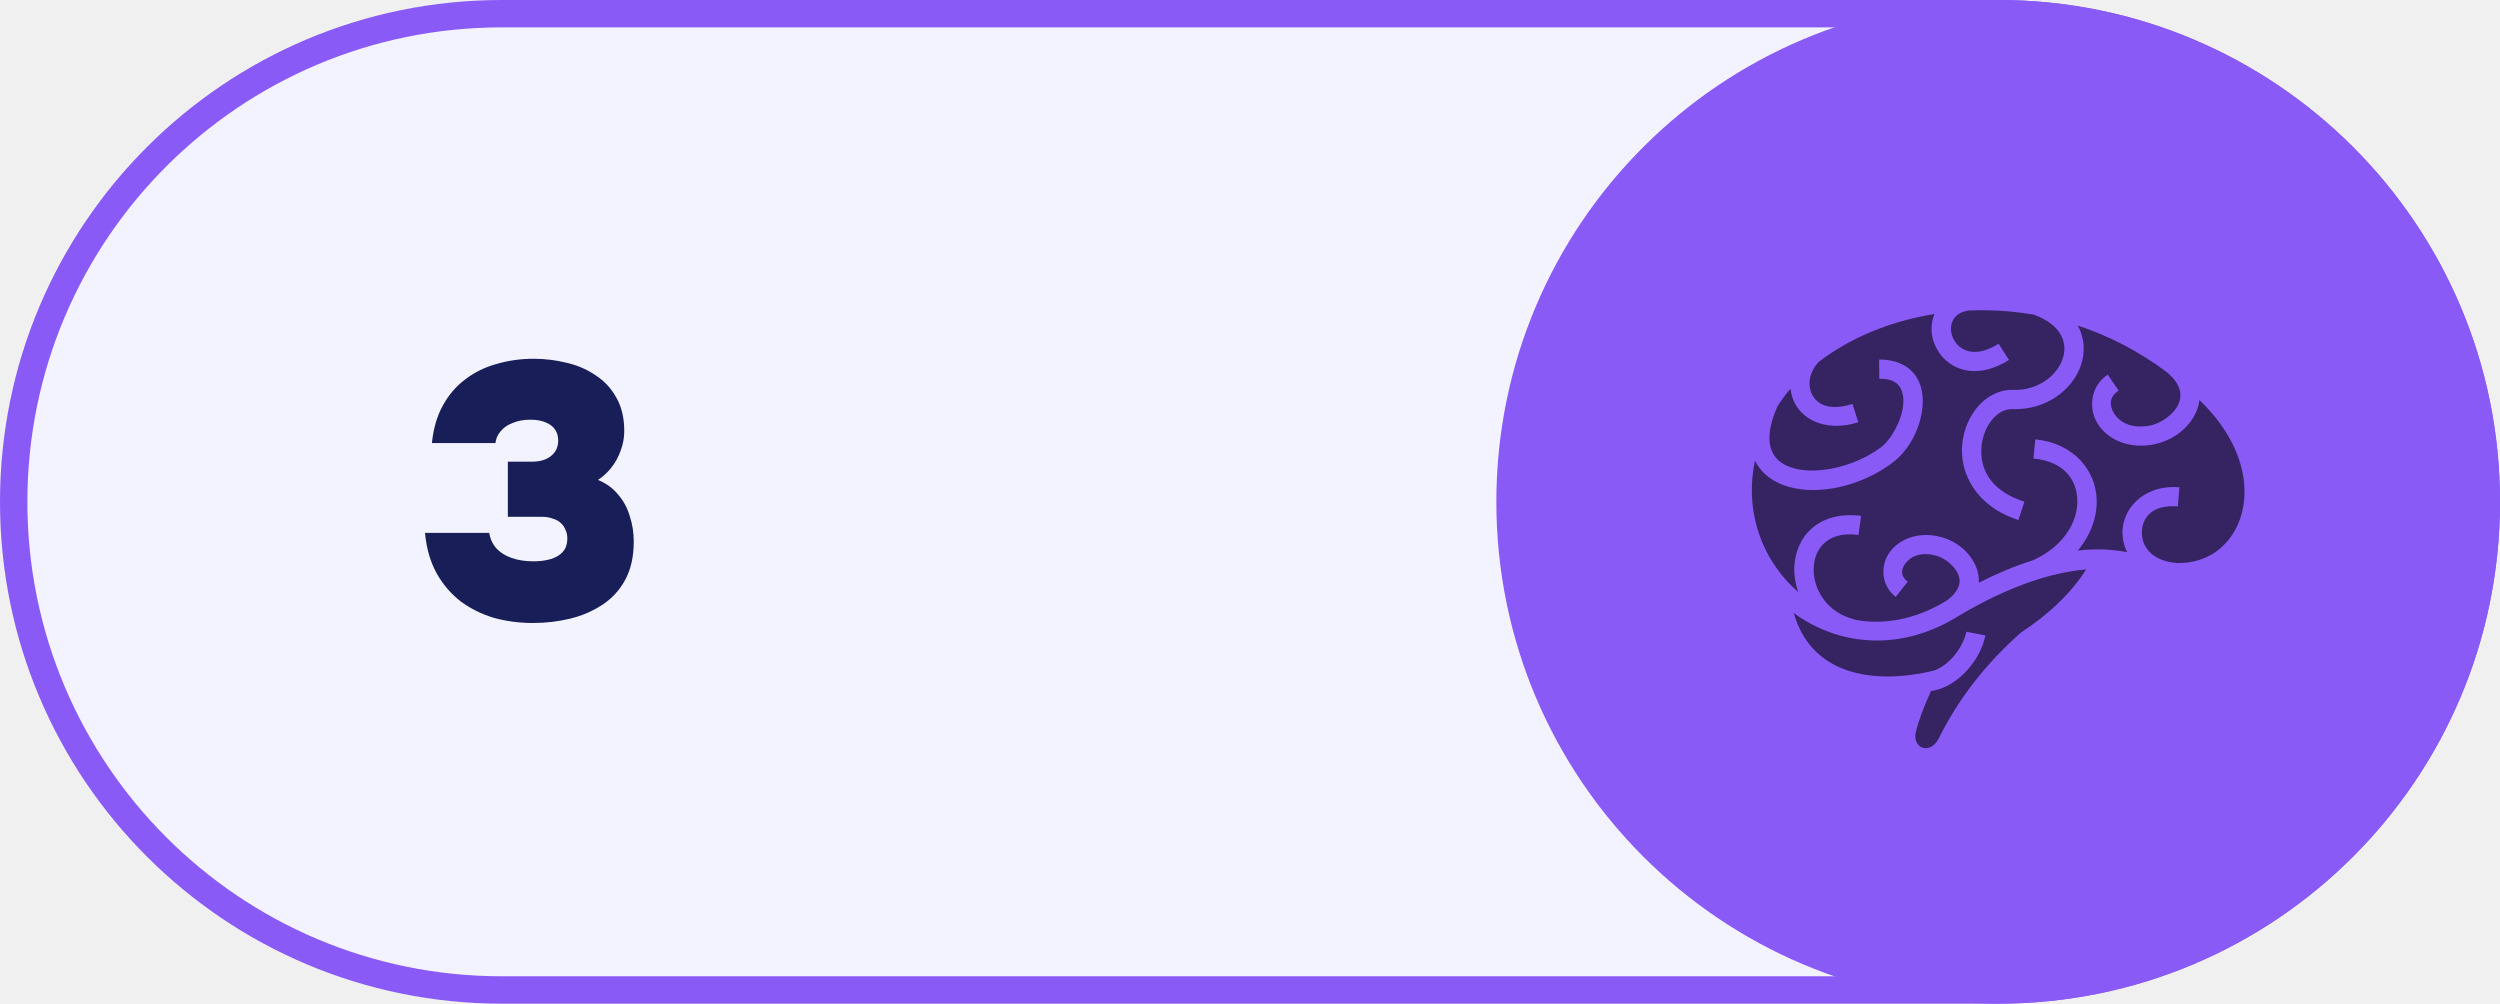
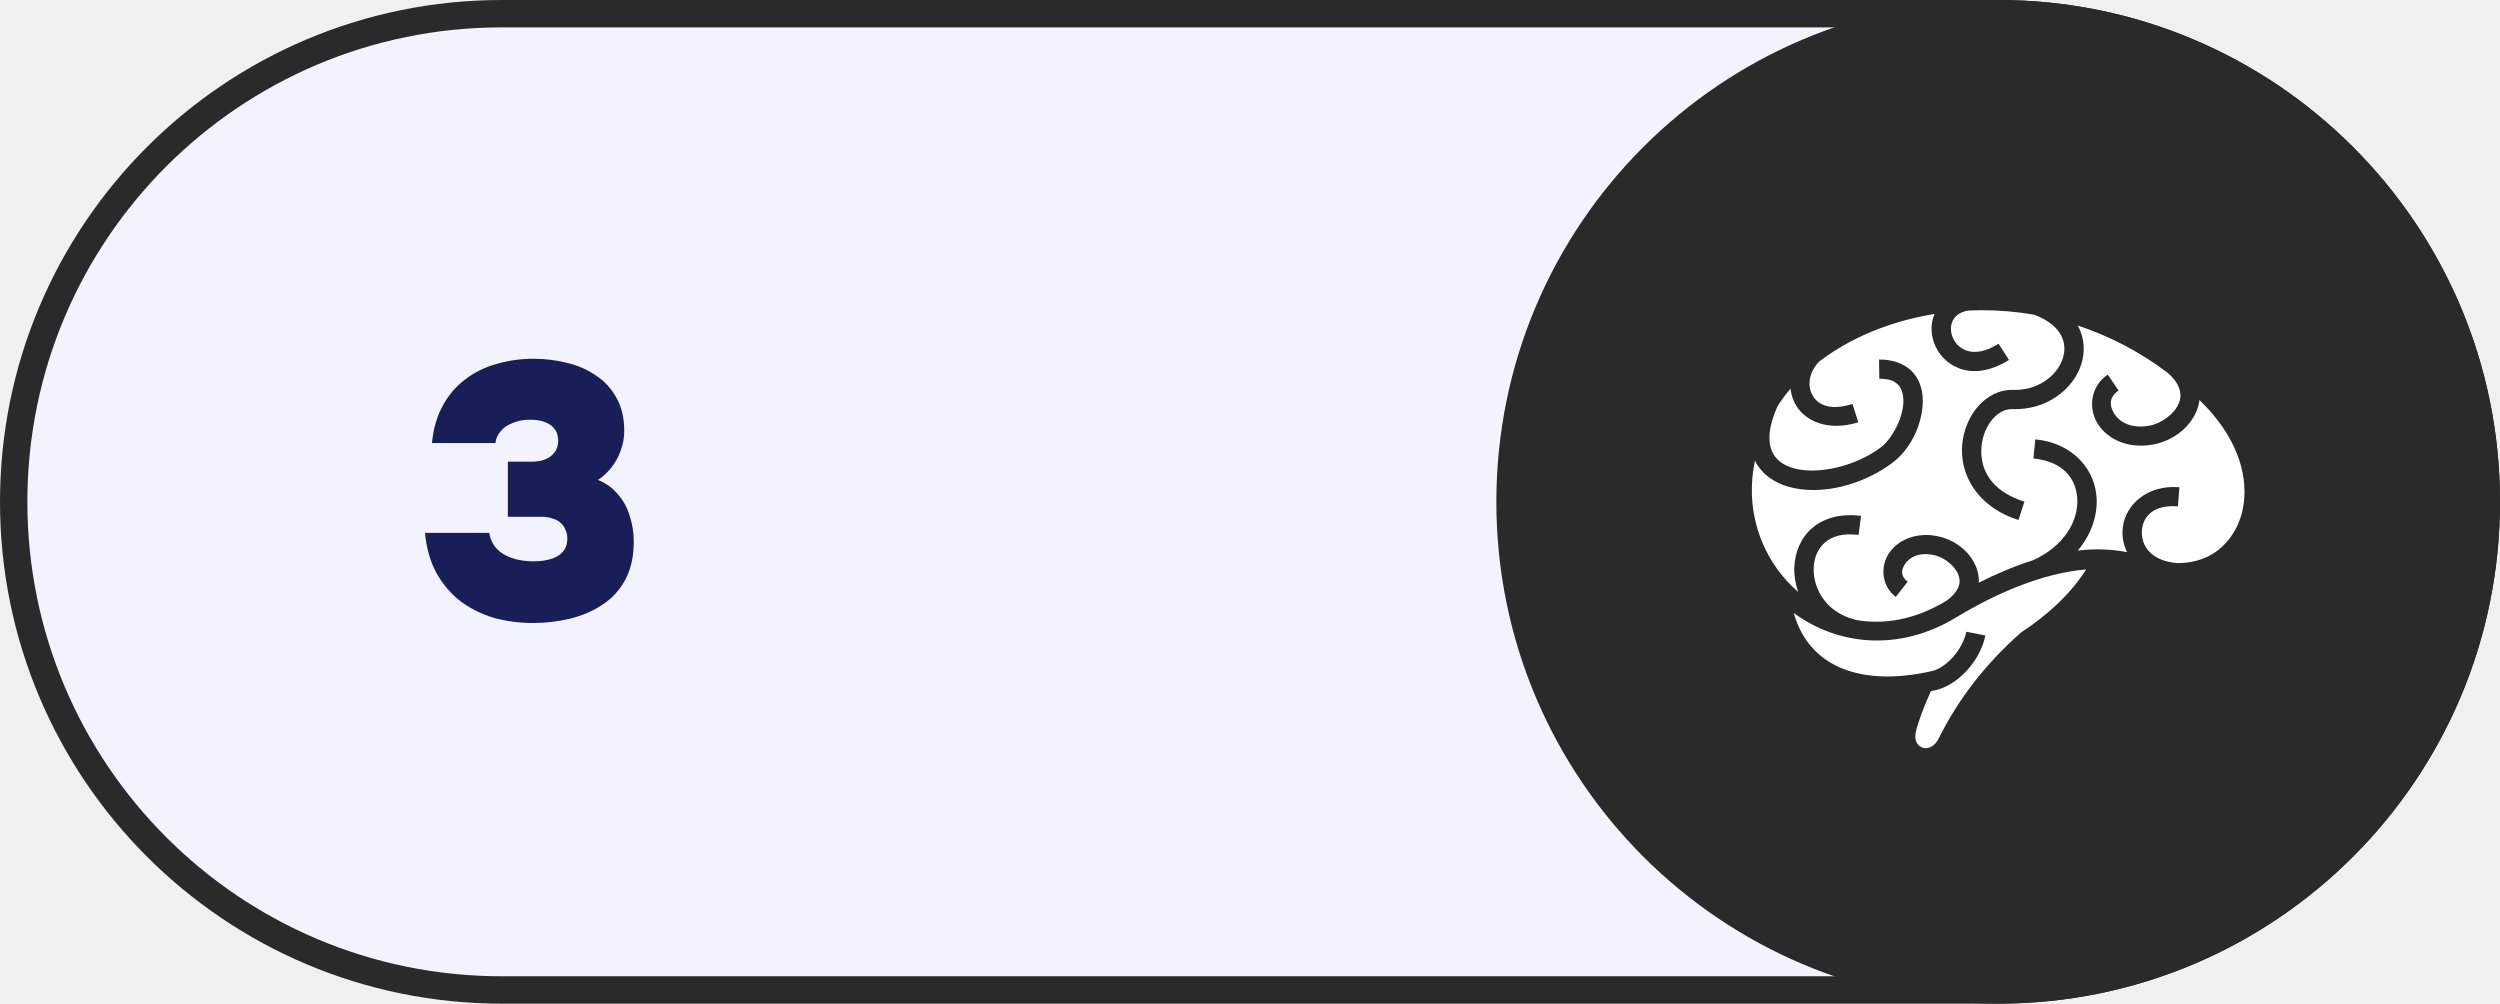
<svg xmlns="http://www.w3.org/2000/svg" width="274" height="110" viewBox="0 0 274 110" fill="none">
-   <rect x="272.5" y="1.5" width="107" height="271" rx="53.5" transform="rotate(90 272.5 1.5)" fill="#F3F3FF" stroke="#895AF6" stroke-width="3" />
+   <rect x="272.5" y="1.5" width="107" height="271" rx="53.5" transform="rotate(90 272.5 1.5)" fill="#F3F3FF" stroke="#2A2A2A" stroke-width="3" />
  <path d="M58.419 68.28C56.925 68.28 55.499 68.093 54.139 67.72C52.805 67.32 51.592 66.72 50.499 65.92C49.432 65.093 48.552 64.067 47.859 62.84C47.165 61.587 46.739 60.107 46.579 58.4H53.619C53.725 59.067 53.992 59.64 54.419 60.12C54.845 60.573 55.405 60.92 56.099 61.16C56.792 61.4 57.579 61.52 58.459 61.52C59.045 61.52 59.565 61.467 60.019 61.36C60.499 61.253 60.899 61.093 61.219 60.88C61.539 60.667 61.779 60.413 61.939 60.12C62.099 59.8 62.179 59.427 62.179 59C62.179 58.653 62.112 58.347 61.979 58.08C61.872 57.787 61.699 57.533 61.459 57.32C61.245 57.107 60.952 56.947 60.579 56.84C60.232 56.707 59.819 56.64 59.339 56.64H55.659V50.6H58.259C58.792 50.6 59.245 50.533 59.619 50.4C59.992 50.267 60.285 50.093 60.499 49.88C60.739 49.667 60.912 49.427 61.019 49.16C61.125 48.867 61.179 48.573 61.179 48.28C61.179 47.827 61.072 47.44 60.859 47.12C60.645 46.773 60.312 46.507 59.859 46.32C59.405 46.107 58.832 46 58.139 46C57.392 46 56.739 46.12 56.179 46.36C55.619 46.573 55.179 46.88 54.859 47.28C54.539 47.653 54.352 48.08 54.299 48.56H47.339C47.499 46.96 47.899 45.587 48.539 44.44C49.179 43.267 50.005 42.307 51.019 41.56C52.032 40.787 53.179 40.227 54.459 39.88C55.739 39.507 57.085 39.32 58.499 39.32C59.725 39.32 60.925 39.467 62.099 39.76C63.272 40.027 64.325 40.48 65.259 41.12C66.219 41.733 66.979 42.547 67.539 43.56C68.125 44.573 68.419 45.8 68.419 47.24C68.419 47.987 68.285 48.707 68.019 49.4C67.779 50.093 67.432 50.72 66.979 51.28C66.552 51.813 66.072 52.253 65.539 52.6C66.445 52.973 67.179 53.507 67.739 54.2C68.325 54.867 68.752 55.653 69.019 56.56C69.312 57.44 69.459 58.373 69.459 59.36C69.459 60.987 69.152 62.373 68.539 63.52C67.925 64.667 67.085 65.587 66.019 66.28C64.979 66.973 63.805 67.48 62.499 67.8C61.192 68.12 59.832 68.28 58.419 68.28Z" fill="#181E58" />
-   <circle cx="219" cy="55" r="53.5" fill="#895AF6" stroke="#895AF6" stroke-width="3" />
-   <path d="M217.138 34C216.671 34.001 216.205 34.012 215.738 34.032C214.737 34.209 214.274 34.644 214.023 35.142C213.746 35.691 213.757 36.43 214.065 37.087C214.374 37.745 214.941 38.282 215.731 38.483C216.522 38.684 217.611 38.58 219.042 37.672L220.185 39.449C218.387 40.589 216.648 40.89 215.206 40.523C213.764 40.157 212.693 39.156 212.141 37.979C211.62 36.87 211.524 35.568 212.023 34.413C207.146 35.195 202.729 37.051 199.336 39.663C198.221 40.869 198.112 42.27 198.601 43.227C199.15 44.301 200.443 45.085 203.03 44.273L203.673 46.282C200.425 47.301 197.747 46.216 196.708 44.181C196.455 43.686 196.3 43.149 196.239 42.596C195.692 43.24 195.198 43.91 194.762 44.608L194.776 44.615C193.797 46.827 193.775 48.359 194.165 49.355C194.555 50.351 195.374 50.983 196.634 51.332C199.153 52.029 203.233 51.188 206.106 49.059C207.336 48.148 208.502 45.938 208.603 44.224C208.654 43.367 208.471 42.69 208.109 42.257C207.748 41.825 207.169 41.501 205.971 41.514L205.95 39.406C207.596 39.389 208.933 39.942 209.743 40.911C210.553 41.88 210.796 43.127 210.723 44.347C210.579 46.787 209.292 49.328 207.378 50.747C203.982 53.263 199.497 54.311 196.065 53.362C194.475 52.922 193.068 51.965 192.343 50.483C191.258 55.608 192.834 60.369 195.834 63.663C196.226 64.094 196.644 64.501 197.081 64.879C196.768 63.989 196.625 63.063 196.658 62.162C196.719 60.546 197.35 58.965 198.616 57.873C199.654 56.977 201.088 56.46 202.803 56.463C202.917 56.463 203.034 56.465 203.151 56.47C203.418 56.481 203.692 56.505 203.972 56.541L203.694 58.631C201.923 58.4 200.773 58.802 200.008 59.462C199.243 60.123 198.821 61.111 198.779 62.239C198.695 64.498 200.151 67.135 203.29 67.899L203.286 67.921C206.377 68.506 209.825 67.963 213.288 65.866C213.29 65.865 213.293 65.864 213.295 65.862C214.016 65.361 214.404 64.869 214.595 64.446C214.821 63.946 214.816 63.511 214.655 63.043C214.334 62.108 213.184 61.147 212.13 60.879C210.425 60.446 209.342 61.041 208.834 61.75C208.326 62.458 208.295 63.154 209.079 63.758L207.775 65.422C206.163 64.177 206.06 61.984 207.104 60.527C207.888 59.434 209.262 58.686 210.919 58.638C210.989 58.635 211.059 58.634 211.129 58.634C211.618 58.638 212.128 58.705 212.656 58.839C214.418 59.286 216.047 60.561 216.666 62.363C216.83 62.846 216.903 63.355 216.879 63.864C218.778 62.901 220.781 62.046 222.821 61.404C226.248 59.85 227.734 57.126 227.676 54.832C227.618 52.521 226.178 50.576 222.86 50.25L223.07 48.153C227.237 48.562 229.714 51.519 229.797 54.779C229.845 56.678 229.143 58.654 227.73 60.336C229.556 60.133 231.372 60.168 233.132 60.52C232.773 59.79 232.6 59 232.624 58.215C232.701 55.73 234.831 53.411 238.179 53.376C238.408 53.374 238.636 53.382 238.864 53.401L238.694 55.501C235.861 55.276 234.795 56.751 234.748 58.282C234.701 59.795 235.719 61.489 238.637 61.714C241.854 61.742 244.159 60.011 245.289 57.439C246.802 53.996 246.085 48.833 241.329 44.111C241.239 44.021 241.15 43.931 241.059 43.843C241.009 44.263 240.901 44.675 240.736 45.066C239.912 47.027 237.982 48.351 235.977 48.72C233.211 49.23 230.943 48.117 229.896 46.419C228.85 44.721 229.124 42.32 231.008 41.056L232.198 42.804C231.185 43.483 231.143 44.404 231.708 45.32C232.272 46.236 233.545 47.029 235.59 46.652C236.875 46.415 238.306 45.374 238.775 44.255C239.011 43.696 239.056 43.143 238.822 42.511C238.631 41.997 238.232 41.41 237.49 40.791L237.469 40.774C234.364 38.452 231.065 36.782 227.722 35.681C227.725 35.685 227.728 35.688 227.73 35.691C228.489 37.07 228.546 38.633 228.078 40.016C227.142 42.782 224.206 44.961 220.573 44.84C219.783 44.814 219.032 45.192 218.392 45.929C217.753 46.666 217.286 47.746 217.177 48.897C216.961 51.197 217.964 53.733 221.876 54.986L221.222 56.992C216.553 55.496 214.763 51.855 215.06 48.703C215.208 47.127 215.822 45.662 216.782 44.555C217.743 43.448 219.11 42.683 220.643 42.733C223.376 42.824 225.454 41.145 226.063 39.343C226.368 38.442 226.329 37.545 225.864 36.703C225.413 35.886 224.52 35.077 222.92 34.487C221.011 34.158 219.076 33.995 217.138 34ZM228.642 62.412C223.878 62.797 218.712 65.051 214.403 67.663C208.04 71.52 201.345 70.678 196.594 67.181C198.463 73.817 205.086 75.164 211.995 73.485C212.686 73.228 213.365 72.748 213.945 72.129C214.747 71.271 215.328 70.158 215.511 69.239L217.596 69.647C217.318 71.044 216.564 72.429 215.504 73.563C214.487 74.651 213.161 75.52 211.629 75.748C210.86 77.447 210.227 79.095 209.97 80.248C209.567 82.059 211.585 82.755 212.488 80.928C214.65 76.559 217.702 72.67 221.513 69.316C224.476 67.382 227.015 64.997 228.642 62.412H228.642Z" fill="#362462" />
+   <circle cx="219" cy="55" r="53.5" fill="#2A2A2A" stroke="#2A2A2A" stroke-width="3" />
+   <path d="M217.138 34C216.671 34.001 216.205 34.012 215.738 34.032C214.737 34.209 214.274 34.644 214.023 35.142C213.746 35.691 213.757 36.43 214.065 37.087C214.374 37.745 214.941 38.282 215.731 38.483C216.522 38.684 217.611 38.58 219.042 37.672L220.185 39.449C218.387 40.589 216.648 40.89 215.206 40.523C213.764 40.157 212.693 39.156 212.141 37.979C211.62 36.87 211.524 35.568 212.023 34.413C207.146 35.195 202.729 37.051 199.336 39.663C198.221 40.869 198.112 42.27 198.601 43.227C199.15 44.301 200.443 45.085 203.03 44.273L203.673 46.282C200.425 47.301 197.747 46.216 196.708 44.181C196.455 43.686 196.3 43.149 196.239 42.596C195.692 43.24 195.198 43.91 194.762 44.608L194.776 44.615C193.797 46.827 193.775 48.359 194.165 49.355C194.555 50.351 195.374 50.983 196.634 51.332C199.153 52.029 203.233 51.188 206.106 49.059C207.336 48.148 208.502 45.938 208.603 44.224C208.654 43.367 208.471 42.69 208.109 42.257C207.748 41.825 207.169 41.501 205.971 41.514L205.95 39.406C207.596 39.389 208.933 39.942 209.743 40.911C210.553 41.88 210.796 43.127 210.723 44.347C210.579 46.787 209.292 49.328 207.378 50.747C203.982 53.263 199.497 54.311 196.065 53.362C194.475 52.922 193.068 51.965 192.343 50.483C191.258 55.608 192.834 60.369 195.834 63.663C196.226 64.094 196.644 64.501 197.081 64.879C196.768 63.989 196.625 63.063 196.658 62.162C196.719 60.546 197.35 58.965 198.616 57.873C199.654 56.977 201.088 56.46 202.803 56.463C202.917 56.463 203.034 56.465 203.151 56.47C203.418 56.481 203.692 56.505 203.972 56.541L203.694 58.631C201.923 58.4 200.773 58.802 200.008 59.462C199.243 60.123 198.821 61.111 198.779 62.239C198.695 64.498 200.151 67.135 203.29 67.899L203.286 67.921C206.377 68.506 209.825 67.963 213.288 65.866C213.29 65.865 213.293 65.864 213.295 65.862C214.016 65.361 214.404 64.869 214.595 64.446C214.821 63.946 214.816 63.511 214.655 63.043C214.334 62.108 213.184 61.147 212.13 60.879C210.425 60.446 209.342 61.041 208.834 61.75C208.326 62.458 208.295 63.154 209.079 63.758L207.775 65.422C206.163 64.177 206.06 61.984 207.104 60.527C207.888 59.434 209.262 58.686 210.919 58.638C210.989 58.635 211.059 58.634 211.129 58.634C211.618 58.638 212.128 58.705 212.656 58.839C214.418 59.286 216.047 60.561 216.666 62.363C216.83 62.846 216.903 63.355 216.879 63.864C218.778 62.901 220.781 62.046 222.821 61.404C226.248 59.85 227.734 57.126 227.676 54.832C227.618 52.521 226.178 50.576 222.86 50.25L223.07 48.153C227.237 48.562 229.714 51.519 229.797 54.779C229.845 56.678 229.143 58.654 227.73 60.336C229.556 60.133 231.372 60.168 233.132 60.52C232.773 59.79 232.6 59 232.624 58.215C232.701 55.73 234.831 53.411 238.179 53.376C238.408 53.374 238.636 53.382 238.864 53.401L238.694 55.501C235.861 55.276 234.795 56.751 234.748 58.282C234.701 59.795 235.719 61.489 238.637 61.714C241.854 61.742 244.159 60.011 245.289 57.439C246.802 53.996 246.085 48.833 241.329 44.111C241.239 44.021 241.15 43.931 241.059 43.843C241.009 44.263 240.901 44.675 240.736 45.066C239.912 47.027 237.982 48.351 235.977 48.72C233.211 49.23 230.943 48.117 229.896 46.419C228.85 44.721 229.124 42.32 231.008 41.056L232.198 42.804C231.185 43.483 231.143 44.404 231.708 45.32C232.272 46.236 233.545 47.029 235.59 46.652C236.875 46.415 238.306 45.374 238.775 44.255C239.011 43.696 239.056 43.143 238.822 42.511C238.631 41.997 238.232 41.41 237.49 40.791L237.469 40.774C234.364 38.452 231.065 36.782 227.722 35.681C227.725 35.685 227.728 35.688 227.73 35.691C228.489 37.07 228.546 38.633 228.078 40.016C227.142 42.782 224.206 44.961 220.573 44.84C219.783 44.814 219.032 45.192 218.392 45.929C217.753 46.666 217.286 47.746 217.177 48.897C216.961 51.197 217.964 53.733 221.876 54.986L221.222 56.992C216.553 55.496 214.763 51.855 215.06 48.703C215.208 47.127 215.822 45.662 216.782 44.555C217.743 43.448 219.11 42.683 220.643 42.733C223.376 42.824 225.454 41.145 226.063 39.343C226.368 38.442 226.329 37.545 225.864 36.703C225.413 35.886 224.52 35.077 222.92 34.487C221.011 34.158 219.076 33.995 217.138 34ZM228.642 62.412C223.878 62.797 218.712 65.051 214.403 67.663C208.04 71.52 201.345 70.678 196.594 67.181C198.463 73.817 205.086 75.164 211.995 73.485C212.686 73.228 213.365 72.748 213.945 72.129C214.747 71.271 215.328 70.158 215.511 69.239L217.596 69.647C217.318 71.044 216.564 72.429 215.504 73.563C214.487 74.651 213.161 75.52 211.629 75.748C210.86 77.447 210.227 79.095 209.97 80.248C209.567 82.059 211.585 82.755 212.488 80.928C214.65 76.559 217.702 72.67 221.513 69.316C224.476 67.382 227.015 64.997 228.642 62.412H228.642Z" fill="#FFFFFF" />
</svg>
